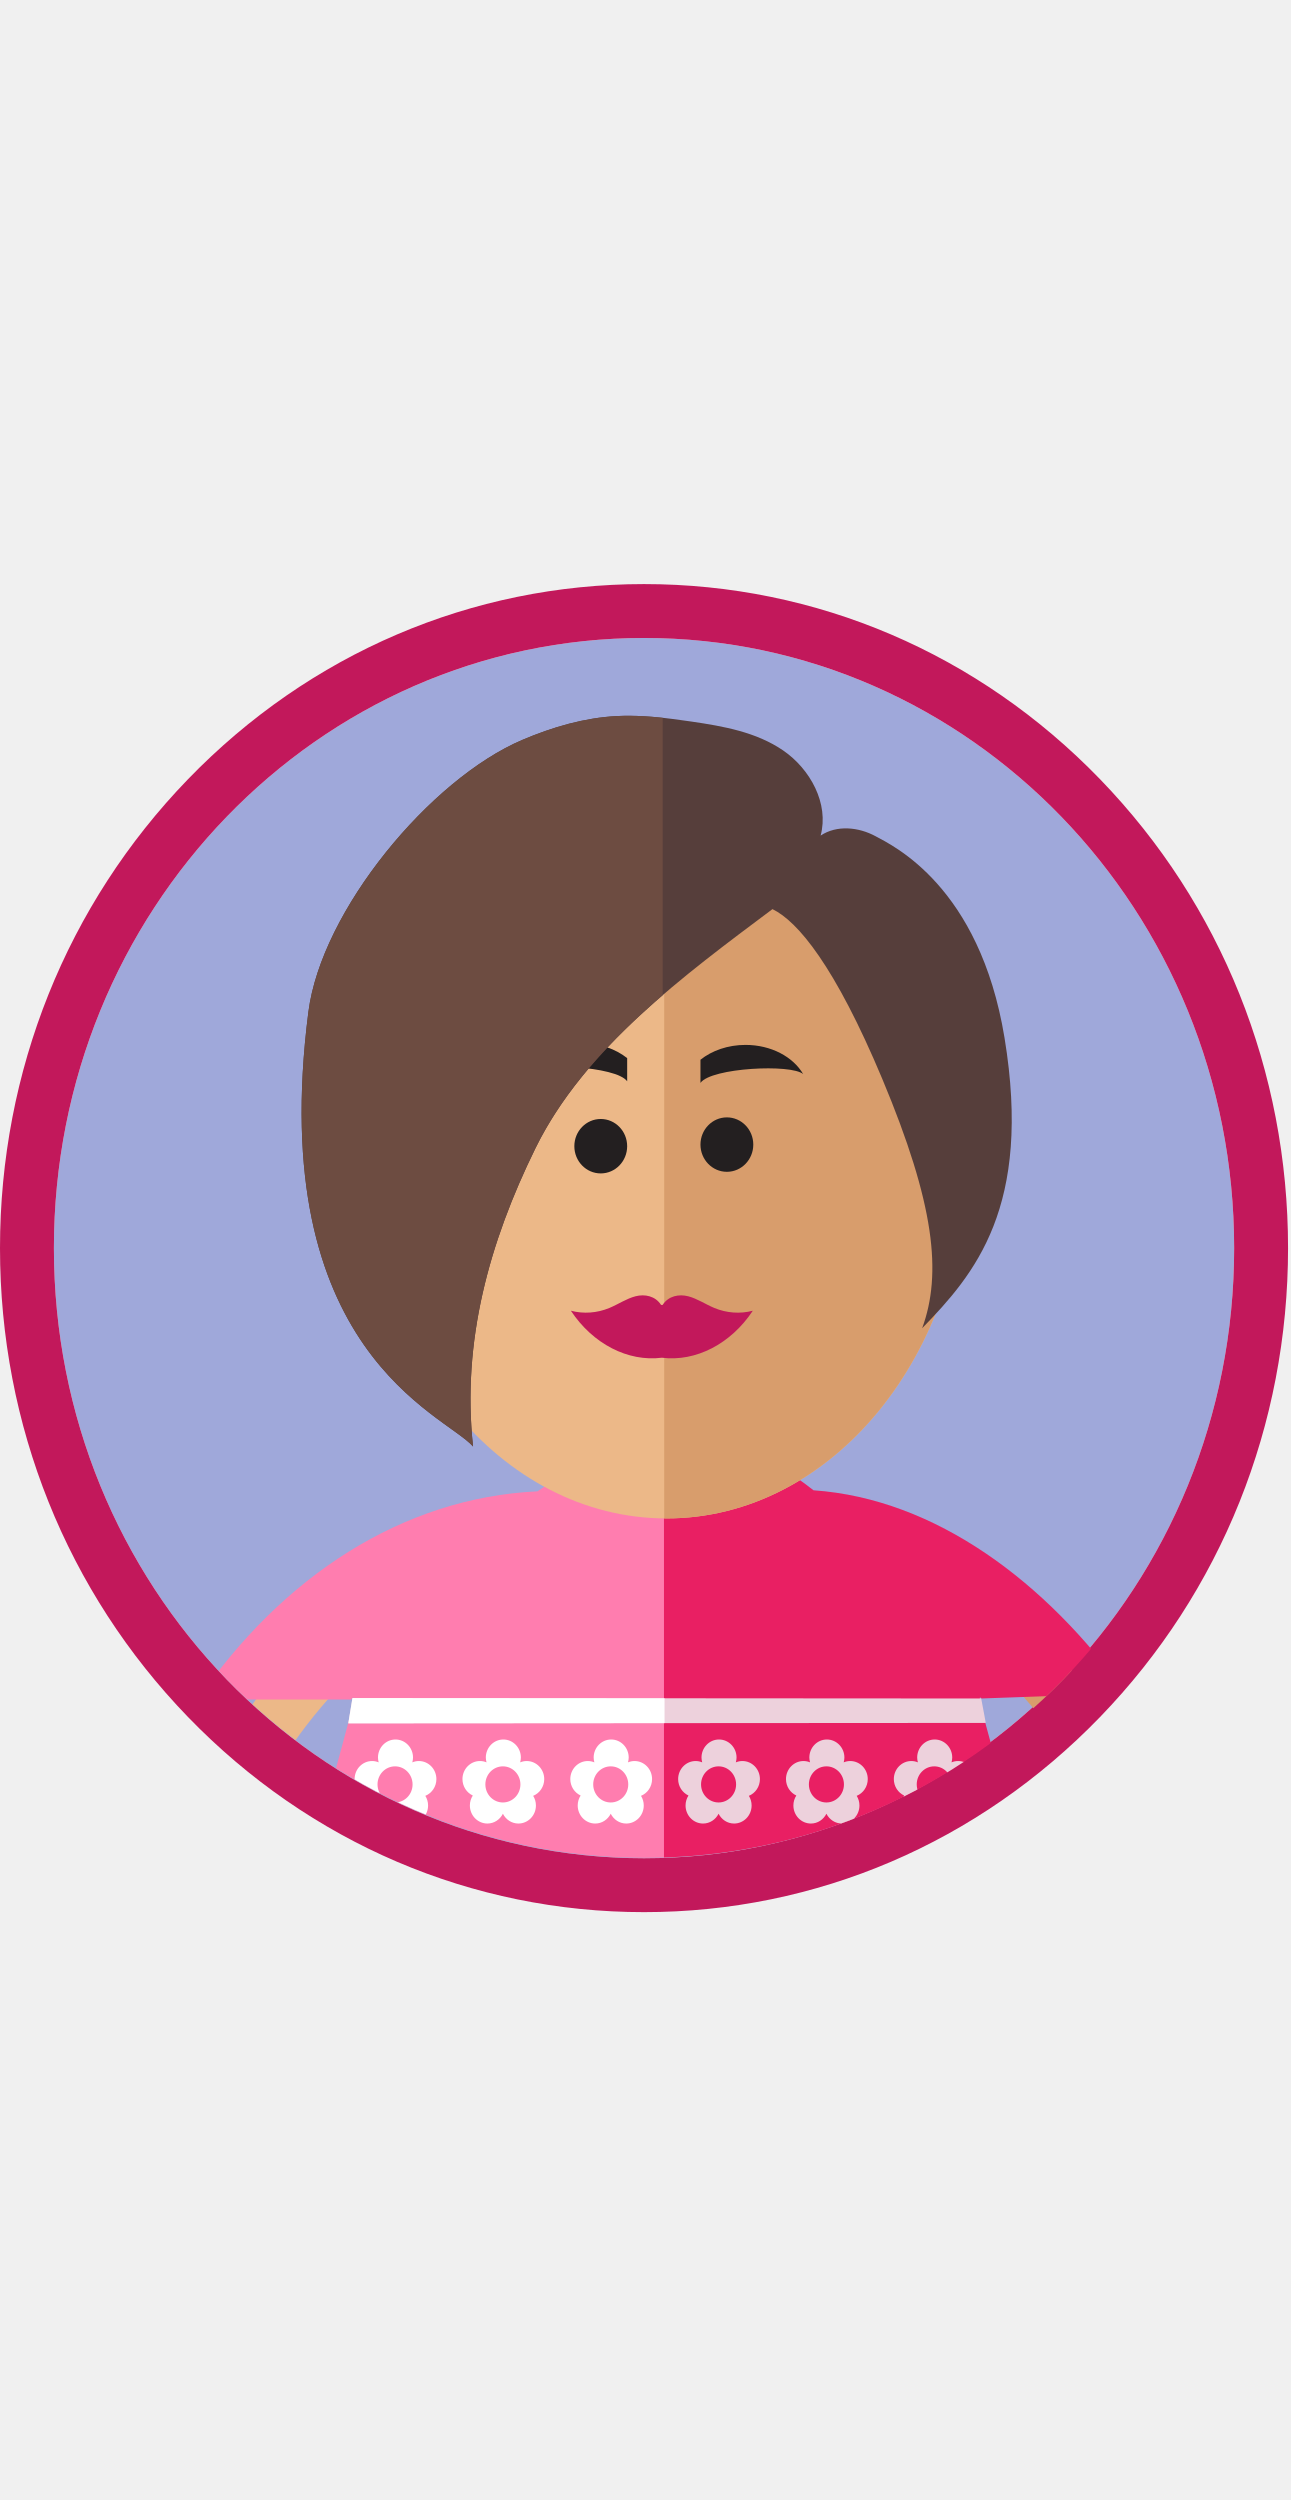
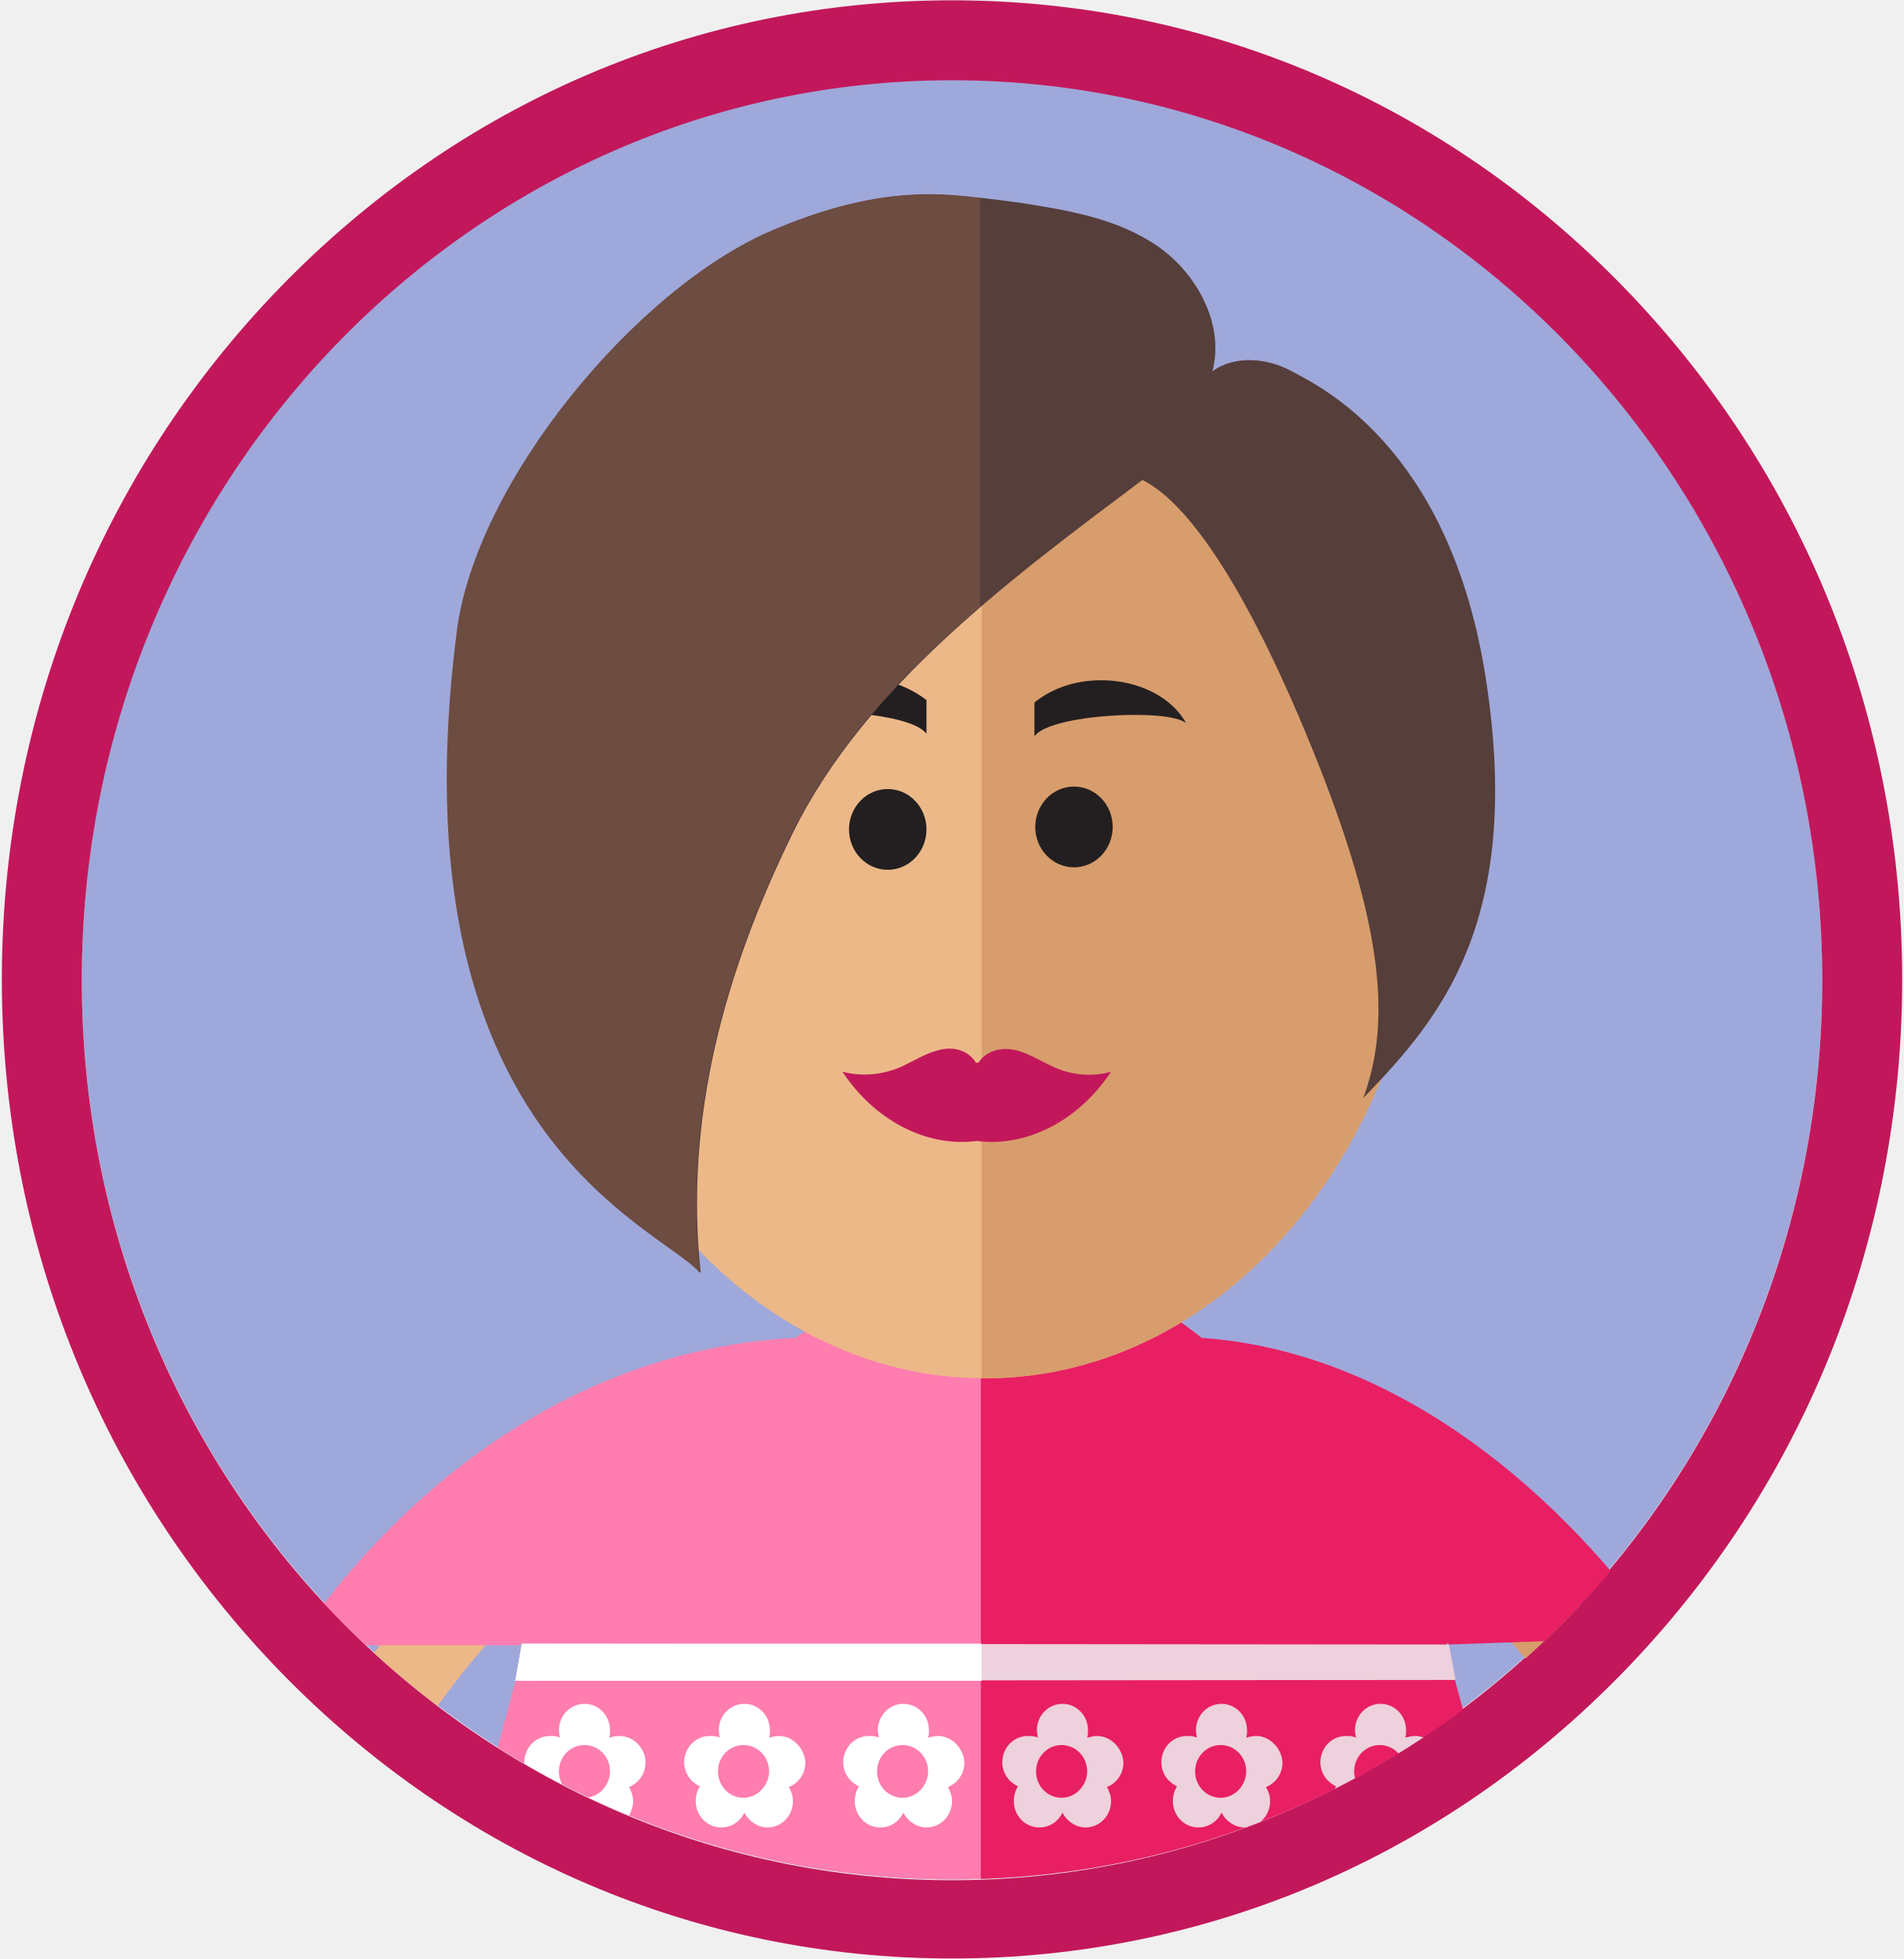
- <svg xmlns="http://www.w3.org/2000/svg" viewBox="10.747 10.359 231.477 238.878" width="231.026" height="447.529">
+ <svg xmlns="http://www.w3.org/2000/svg" xmlns:xlink="http://www.w3.org/1999/xlink" version="1.1" id="Layer_1" x="0px" y="0px" viewBox="0 0 231 237.7" style="enable-background:new 0 0 231 237.7;" xml:space="preserve">
+   <style type="text/css">
+ 	.st0{fill:#9FA8DA;}
+ 	.st1{fill:#C2185B;}
+ 	.st2{clip-path:url(#SVGID_00000116933305047335268740000004570430225709045944_);}
+ 	.st3{fill:#ECB888;}
+ 	.st4{fill:#D89D6C;}
+ 	.st5{fill:#880E4F;}
+ 	.st6{fill:#9C8CD3;}
+ 	.st7{fill:#CEBFF6;}
+ 	.st8{fill:#FF7DAF;}
+ 	.st9{fill:#E91F63;}
+ 	.st10{fill:#FFFFFF;}
+ 	.st11{fill:#EDD1DC;}
+ 	.st12{fill:#231F20;}
+ 	.st13{fill:#563E3B;}
+ 	.st14{fill:#6D4C41;}
+ </style>
  <g transform="matrix(1, 0, 0, 1, -525.5757, -261.4605)">
    <g>
-       <ellipse style="fill:#9FA8DA;" cx="651.836" cy="390.921" rx="105.846" ry="109.434" />
-       <path style="fill:#C2185B;" d="M651.836,271.819c-30.916,0-59.964,12.43-81.793,34.999c-21.745,22.482-33.72,52.35-33.72,84.102 s11.975,61.621,33.72,84.102c21.829,22.569,50.877,34.999,81.793,34.999c30.916,0,59.964-12.43,81.793-34.999 c21.745-22.482,33.72-52.35,33.72-84.102s-11.975-61.621-33.72-84.102C711.8,284.249,682.752,271.819,651.836,271.819z M651.836,500.355c-58.457,0-105.846-48.995-105.846-109.434s47.389-109.434,105.846-109.434 c58.457,0,105.846,48.995,105.846,109.434S710.293,500.355,651.836,500.355z" />
+       <ellipse class="st0" cx="641.1" cy="380.3" rx="105.6" ry="109.2" />
+       <path class="st1" d="M641.1,261.5c-30.9,0-59.8,12.4-81.6,34.9c-21.7,22.4-33.7,52.2-33.7,83.9s12,61.5,33.7,83.9    c21.8,22.5,50.8,34.9,81.6,34.9c30.9,0,59.8-12.4,81.6-34.9c21.7-22.4,33.7-52.2,33.7-83.9s-12-61.5-33.7-83.9    C700.9,273.9,671.9,261.5,641.1,261.5z M641.1,489.6c-58.3,0-105.6-48.9-105.6-109.2s47.3-109.2,105.6-109.2    c58.3,0,105.6,48.9,105.6,109.2S699.4,489.6,641.1,489.6z" />
    </g>
    <g>
-       <defs>
-         <ellipse id="SVGID_00000093863070109728862970000001487533130175168142_" cx="652.027" cy="390.9" rx="106.138" ry="109.378" />
-       </defs>
-       <clipPath id="SVGID_00000017476722967388590110000009236737253237436859_">
-         <ellipse cx="652.027" cy="390.9" rx="106.138" ry="109.378" style="overflow: visible;" />
-       </clipPath>
-       <g style="clip-path:url(#SVGID_00000017476722967388590110000009236737253237436859_);">
-         <g>
+       <g>
+         <defs>
+           <ellipse id="SVGID_1_" cx="641.2" cy="380.3" rx="105.9" ry="109.2" />
+         </defs>
+         <clipPath id="SVGID_00000023981939643951136090000003444464206491754404_">
+           <use xlink:href="#SVGID_1_" style="overflow:visible;" />
+         </clipPath>
+         <g style="clip-path:url(#SVGID_00000023981939643951136090000003444464206491754404_);">
          <g>
-             <path style="fill:#ECB888;" d="M562.374,532.753L562.374,532.753l-0.001,0.021c-0.001,0.026-0.002,0.052-0.003,0.079l0.003,0 v16.025c-1.694,1.974-2.779,4.996-2.779,8.386c0,5.946,3.334,10.767,7.447,10.767c4.113,0,7.447-4.82,7.447-10.767 c0-3.39-1.085-6.412-2.779-8.386v-16.125h-0.112c1.586-49.216,37.658-87.827,82.836-89.642v-11.656 C604.42,433.097,564.463,476.482,562.374,532.753z" />
-             <path style="fill:#D89D6C;" d="M752.688,535.008l0.012,0c-0.003-0.145-0.008-0.289-0.012-0.434v-1.641h-0.052 c-2.149-56.424-42.913-100.214-93.183-101.496v11.63c46.534,1.024,83.35,40.417,83.899,91.193v14.797 c-1.694,1.974-2.779,4.996-2.779,8.386c0,5.946,3.334,10.767,7.447,10.767c4.113,0,7.447-4.82,7.447-10.767 c0-3.39-1.085-6.412-2.779-8.386V535.008z" />
            <g>
+               <path class="st3" d="M551.8,521.9L551.8,521.9L551.8,521.9C551.8,521.9,551.8,522,551.8,521.9L551.8,521.9l0,16.1        c-1.7,2-2.8,5-2.8,8.4c0,5.9,3.3,10.7,7.4,10.7s7.4-4.8,7.4-10.7c0-3.4-1.1-6.4-2.8-8.4v-16.1H561        c1.6-49.1,37.6-87.7,82.7-89.5v-11.6C593.7,422.4,553.9,465.7,551.8,521.9z" />
+               <path class="st4" d="M741.7,524.1L741.7,524.1c0-0.1,0-0.3,0-0.4v-1.6h-0.1c-2.1-56.3-42.8-100-93-101.3v11.6        c46.4,1,83.2,40.3,83.7,91v14.8c-1.7,2-2.8,5-2.8,8.4c0,5.9,3.3,10.7,7.4,10.7c4.1,0,7.4-4.8,7.4-10.7c0-3.4-1.1-6.4-2.8-8.4        L741.7,524.1L741.7,524.1z" />
              <g>
                <g>
-                   <path style="fill:#D89D6C;" d="M619.893,670.79c0.754,14.384,2.032,27.963,3.749,40.38h10.33 c-1.716-12.417-2.995-25.996-3.749-40.38H619.893z" />
-                   <path style="fill:#ECB888;" d="M608.657,670.79c0.754,14.384,2.032,27.963,3.749,40.38h11.235 c-1.716-12.417-2.995-25.996-3.749-40.38H608.657z" />
-                 </g>
-                 <g>
-                   <path style="fill:#880E4F;" d="M621.744,597.9c-1.588,15.904-2.46,33.172-2.46,51.222c0,11.868,0.381,23.392,1.09,34.419 h11.636c-0.709-11.027-1.09-22.551-1.09-34.419c0-18.05,0.871-35.318,2.46-51.222H621.744z" />
-                   <path style="fill:#C2185B;" d="M610.23,597.9c-1.588,15.904-2.459,33.172-2.459,51.222c0,11.868,0.381,23.392,1.09,34.419 h11.514c-0.709-11.027-1.09-22.551-1.09-34.419c0-18.05,0.871-35.318,2.46-51.222H610.23z" />
+                   <g>
+                     <path class="st4" d="M609.2,659.7c0.8,14.4,2,27.9,3.7,40.3h10.3c-1.7-12.4-3-25.9-3.7-40.3H609.2z" />
+                     <path class="st3" d="M598,659.7c0.8,14.4,2,27.9,3.7,40.3h11.2c-1.7-12.4-3-25.9-3.7-40.3H598z" />
+                   </g>
+                   <g>
+                     <path class="st5" d="M611,586.9c-1.6,15.9-2.5,33.1-2.5,51.1c0,11.8,0.4,23.3,1.1,34.4h11.6c-0.7-11-1.1-22.5-1.1-34.4           c0-18,0.9-35.2,2.5-51.1H611z" />
+                     <path class="st1" d="M599.5,586.9c-1.6,15.9-2.5,33.1-2.5,51.1c0,11.8,0.4,23.3,1.1,34.4h11.5c-0.7-11-1.1-22.5-1.1-34.4           c0-18,0.9-35.2,2.5-51.1H599.5z" />
+                   </g>
+                   <g>
+                     <g>
+                       <path class="st6" d="M609,688.6c-9.8,0-17.8,8.7-18.1,19.5h36.2C626.8,697.3,618.8,688.6,609,688.6z" />
+                       <path class="st7" d="M590.9,708.1h17.7v-19.5C599,688.8,591.1,697.4,590.9,708.1z" />
+                     </g>
+                   </g>
                </g>
                <g>
                  <g>
-                     <path style="fill:#9C8CD3;" d="M619.709,699.832c-9.862,0-17.879,8.693-18.121,19.516h36.241 C637.588,708.525,629.571,699.832,619.709,699.832z" />
-                     <path style="fill:#CEBFF6;" d="M601.589,719.347h17.779v-19.511C609.663,700.034,601.827,708.65,601.589,719.347z" />
+                     <path class="st4" d="M677.9,704.6h10.4c1.8-13,3.1-27.3,3.9-42.5h-10.4C681.1,677.3,679.7,691.6,677.9,704.6z" />
+                     <path class="st3" d="M666.8,704.6h11.1c1.8-13,3.1-27.3,3.9-42.5h-11.1C670,677.3,668.6,691.6,666.8,704.6z" />
+                   </g>
+                   <g>
+                     <path class="st5" d="M679.9,587.3c1.6,15.9,2.5,33.1,2.5,51.1c0,11.8-0.4,23.3-1.1,34.4h11.9c0.7-11,1.1-22.5,1.1-34.4           c0-18-0.9-35.3-2.5-51.1H679.9z" />
+                     <path class="st1" d="M668.6,587.3c1.6,15.9,2.5,33.1,2.5,51.1c0,11.8-0.4,23.3-1.1,34.4h11.3c0.7-11,1.1-22.5,1.1-34.4           c0-18-0.9-35.3-2.5-51.1H668.6z" />
+                   </g>
+                   <g>
+                     <g>
+                       <path class="st6" d="M681.9,688.6c-9.8,0-17.8,8.7-18.1,19.5H700C699.7,697.3,691.7,688.6,681.9,688.6z" />
+                       <path class="st7" d="M663.8,708.1h17.7v-19.5C671.9,688.8,664.1,697.4,663.8,708.1z" />
+                     </g>
+                   </g>
+                 </g>
+               </g>
+               <g>
+                 <path class="st8" d="M561.2,461.1h27.5c3.9-5.8-21.7,65.8-21.7,123.4c0,2.4,0,4.9,0.1,7.3h78.1V415.2         c-8.1,0.5-15.8,3.5-23.1,8.6C597.8,425,576.2,439.2,561.2,461.1z" />
+                 <path class="st9" d="M701.4,461l25.9-0.9c-14.2-19.9-34.1-34.8-55.9-36.3c-8.3-6.6-17.3-10.1-26.7-10.1c0,0-0.1,0-0.1,0         v178.3H723c0-2.4,0.1-4.9,0.1-7.4C723.1,527.5,698.4,456.7,701.4,461z" />
+                 <g>
+                   <g>
+                     <path class="st10" d="M580.8,577.7c-0.4,0-0.8,0.1-1.2,0.2c0.1-0.3,0.1-0.6,0.1-0.9c0-1.8-1.4-3.2-3.1-3.2           c-1.7,0-3.1,1.4-3.1,3.2c0,0.3,0.1,0.6,0.1,0.9c-0.4-0.2-0.8-0.2-1.2-0.2c-1.7,0-3.1,1.4-3.1,3.2c0,1.3,0.8,2.4,1.9,2.9           c-0.3,0.5-0.5,1.1-0.5,1.8c0,1.8,1.4,3.2,3.1,3.2c1.2,0,2.3-0.7,2.8-1.8c0.5,1,1.6,1.8,2.8,1.8c1.7,0,3.1-1.4,3.1-3.2           c0-0.6-0.2-1.2-0.5-1.7c1.2-0.5,2-1.6,2-3C584,579.2,582.6,577.7,580.8,577.7z M576.6,585.1c-1.7,0-3.1-1.4-3.1-3.2           s1.4-3.2,3.1-3.2c1.7,0,3.1,1.4,3.1,3.2S578.3,585.1,576.6,585.1z" />
+                     <path class="st10" d="M600.2,577.7c-0.4,0-0.8,0.1-1.2,0.2c0.1-0.3,0.1-0.6,0.1-0.9c0-1.8-1.4-3.2-3.1-3.2           c-1.7,0-3.1,1.4-3.1,3.2c0,0.3,0.1,0.6,0.1,0.9c-0.4-0.2-0.8-0.2-1.2-0.2c-1.7,0-3.1,1.4-3.1,3.2c0,1.3,0.8,2.4,1.9,2.9           c-0.3,0.5-0.5,1.1-0.5,1.8c0,1.8,1.4,3.2,3.1,3.2c1.2,0,2.3-0.7,2.8-1.8c0.5,1,1.6,1.8,2.8,1.8c1.7,0,3.1-1.4,3.1-3.2           c0-0.6-0.2-1.2-0.5-1.7c1.2-0.5,2-1.6,2-3C603.3,579.2,601.9,577.7,600.2,577.7z M595.9,585.1c-1.7,0-3.1-1.4-3.1-3.2           s1.4-3.2,3.1-3.2c1.7,0,3.1,1.4,3.1,3.2S597.6,585.1,595.9,585.1z" />
+                     <path class="st10" d="M619.5,577.7c-0.4,0-0.8,0.1-1.2,0.2c0.1-0.3,0.1-0.6,0.1-0.9c0-1.8-1.4-3.2-3.1-3.2           c-1.7,0-3.1,1.4-3.1,3.2c0,0.3,0.1,0.6,0.1,0.9c-0.4-0.2-0.8-0.2-1.2-0.2c-1.7,0-3.1,1.4-3.1,3.2c0,1.3,0.8,2.4,1.9,2.9           c-0.3,0.5-0.5,1.1-0.5,1.8c0,1.8,1.4,3.2,3.1,3.2c1.2,0,2.3-0.7,2.8-1.8c0.5,1,1.6,1.8,2.8,1.8c1.7,0,3.1-1.4,3.1-3.2           c0-0.6-0.2-1.2-0.5-1.7c1.2-0.5,2-1.6,2-3C622.6,579.2,621.2,577.7,619.5,577.7z M615.2,585.1c-1.7,0-3.1-1.4-3.1-3.2           s1.4-3.2,3.1-3.2c1.7,0,3.1,1.4,3.1,3.2S616.9,585.1,615.2,585.1z" />
+                     <path class="st10" d="M638.8,577.7c-0.4,0-0.8,0.1-1.2,0.2c0.1-0.3,0.1-0.6,0.1-0.9c0-1.8-1.4-3.2-3.1-3.2           c-1.7,0-3.1,1.4-3.1,3.2c0,0.3,0.1,0.6,0.1,0.9c-0.4-0.2-0.8-0.2-1.2-0.2c-1.7,0-3.1,1.4-3.1,3.2c0,1.3,0.8,2.4,1.9,2.9           c-0.3,0.5-0.5,1.1-0.5,1.8c0,1.8,1.4,3.2,3.1,3.2c1.2,0,2.3-0.7,2.8-1.8c0.5,1,1.6,1.8,2.8,1.8c1.7,0,3.1-1.4,3.1-3.2           c0-0.6-0.2-1.2-0.5-1.7c1.2-0.5,2-1.6,2-3C641.9,579.2,640.5,577.7,638.8,577.7z M634.5,585.1c-1.7,0-3.1-1.4-3.1-3.2           s1.4-3.2,3.1-3.2c1.7,0,3.1,1.4,3.1,3.2C637.6,583.7,636.2,585.1,634.5,585.1z" />
+                     <path class="st11" d="M658.1,577.7c-0.4,0-0.8,0.1-1.2,0.2c0.1-0.3,0.1-0.6,0.1-0.9c0-1.8-1.4-3.2-3.1-3.2           c-1.7,0-3.1,1.4-3.1,3.2c0,0.3,0.1,0.6,0.1,0.9c-0.4-0.2-0.8-0.2-1.2-0.2c-1.7,0-3.1,1.4-3.1,3.2c0,1.3,0.8,2.4,1.9,2.9           c-0.3,0.5-0.5,1.1-0.5,1.8c0,1.8,1.4,3.2,3.1,3.2c1.2,0,2.3-0.7,2.8-1.8c0.5,1,1.6,1.8,2.8,1.8c1.7,0,3.1-1.4,3.1-3.2           c0-0.6-0.2-1.2-0.5-1.7c1.2-0.5,2-1.6,2-3C661.2,579.2,659.8,577.7,658.1,577.7z M653.8,585.1c-1.7,0-3.1-1.4-3.1-3.2           s1.4-3.2,3.1-3.2c1.7,0,3.1,1.4,3.1,3.2S655.5,585.1,653.8,585.1z" />
+                     <path class="st11" d="M677.4,577.7c-0.4,0-0.8,0.1-1.2,0.2c0.1-0.3,0.1-0.6,0.1-0.9c0-1.8-1.4-3.2-3.1-3.2           c-1.7,0-3.1,1.4-3.1,3.2c0,0.3,0.1,0.6,0.1,0.9c-0.4-0.2-0.8-0.2-1.2-0.2c-1.7,0-3.1,1.4-3.1,3.2c0,1.3,0.8,2.4,1.9,2.9           c-0.3,0.5-0.5,1.1-0.5,1.8c0,1.8,1.4,3.2,3.1,3.2c1.2,0,2.3-0.7,2.8-1.8c0.5,1,1.6,1.8,2.8,1.8c1.7,0,3.1-1.4,3.1-3.2           c0-0.6-0.2-1.2-0.5-1.7c1.2-0.5,2-1.6,2-3C680.5,579.2,679.1,577.7,677.4,577.7z M673.1,585.1c-1.7,0-3.1-1.4-3.1-3.2           s1.4-3.2,3.1-3.2c1.7,0,3.1,1.4,3.1,3.2S674.8,585.1,673.1,585.1z" />
+                     <path class="st11" d="M696.7,577.7c-0.4,0-0.8,0.1-1.2,0.2c0.1-0.3,0.1-0.6,0.1-0.9c0-1.8-1.4-3.2-3.1-3.2           s-3.1,1.4-3.1,3.2c0,0.3,0.1,0.6,0.1,0.9c-0.4-0.2-0.8-0.2-1.2-0.2c-1.7,0-3.1,1.4-3.1,3.2c0,1.3,0.8,2.4,1.9,2.9           c-0.3,0.5-0.5,1.1-0.5,1.8c0,1.8,1.4,3.2,3.1,3.2c1.2,0,2.3-0.7,2.8-1.8c0.5,1,1.6,1.8,2.8,1.8c1.7,0,3.1-1.4,3.1-3.2           c0-0.6-0.2-1.2-0.5-1.7c1.2-0.5,2-1.6,2-3C699.8,579.2,698.4,577.7,696.7,577.7z M692.4,585.1c-1.7,0-3.1-1.4-3.1-3.2           s1.4-3.2,3.1-3.2c1.7,0,3.1,1.4,3.1,3.2S694.1,585.1,692.4,585.1z" />
+                     <path class="st11" d="M716,577.7c-0.4,0-0.8,0.1-1.2,0.2c0.1-0.3,0.1-0.6,0.1-0.9c0-1.8-1.4-3.2-3.1-3.2           c-1.7,0-3.1,1.4-3.1,3.2c0,0.3,0.1,0.6,0.1,0.9c-0.4-0.2-0.8-0.2-1.2-0.2c-1.7,0-3.1,1.4-3.1,3.2c0,1.3,0.8,2.4,1.9,2.9           c-0.3,0.5-0.5,1.1-0.5,1.8c0,1.8,1.4,3.2,3.1,3.2c1.2,0,2.3-0.7,2.8-1.8c0.5,1,1.6,1.8,2.8,1.8c1.7,0,3.1-1.4,3.1-3.2           c0-0.6-0.2-1.2-0.5-1.7c1.2-0.5,2-1.6,2-3C719.1,579.2,717.7,577.7,716,577.7z M711.7,585.1c-1.7,0-3.1-1.4-3.1-3.2           s1.4-3.2,3.1-3.2s3.1,1.4,3.1,3.2S713.5,585.1,711.7,585.1z" />
+                   </g>
+                   <g>
+                     <g>
+                       <path class="st10" d="M600.7,472.1c-0.4,0-0.8,0.1-1.2,0.2c0.1-0.3,0.1-0.6,0.1-0.9c0-1.8-1.4-3.2-3.1-3.2            c-1.7,0-3.1,1.4-3.1,3.2c0,0.3,0.1,0.6,0.1,0.9c-0.4-0.2-0.8-0.2-1.2-0.2c-1.7,0-3.1,1.4-3.1,3.2c0,1.3,0.8,2.4,1.9,2.9            c-0.3,0.5-0.5,1.1-0.5,1.8c0,1.8,1.4,3.2,3.1,3.2c1.2,0,2.3-0.7,2.8-1.8c0.5,1,1.6,1.8,2.8,1.8c1.7,0,3.1-1.4,3.1-3.2            c0-0.6-0.2-1.2-0.5-1.7c1.2-0.5,2-1.6,2-3C603.9,473.6,602.5,472.1,600.7,472.1z M596.5,479.6c-1.7,0-3.1-1.4-3.1-3.2            c0-1.8,1.4-3.2,3.1-3.2c1.7,0,3.1,1.4,3.1,3.2C599.6,478.1,598.2,479.6,596.5,479.6z" />
+                       <path class="st10" d="M620.1,472.1c-0.4,0-0.8,0.1-1.2,0.2c0.1-0.3,0.1-0.6,0.1-0.9c0-1.8-1.4-3.2-3.1-3.2            c-1.7,0-3.1,1.4-3.1,3.2c0,0.3,0.1,0.6,0.1,0.9c-0.4-0.2-0.8-0.2-1.2-0.2c-1.7,0-3.1,1.4-3.1,3.2c0,1.3,0.8,2.4,1.9,2.9            c-0.3,0.5-0.5,1.1-0.5,1.8c0,1.8,1.4,3.2,3.1,3.2c1.2,0,2.3-0.7,2.8-1.8c0.5,1,1.6,1.8,2.8,1.8c1.7,0,3.1-1.4,3.1-3.2            c0-0.6-0.2-1.2-0.5-1.7c1.2-0.5,2-1.6,2-3C623.2,473.6,621.8,472.1,620.1,472.1z M615.8,479.6c-1.7,0-3.1-1.4-3.1-3.2            c0-1.8,1.4-3.2,3.1-3.2s3.1,1.4,3.1,3.2C618.9,478.1,617.5,479.6,615.8,479.6z" />
+                       <path class="st10" d="M639.4,472.1c-0.4,0-0.8,0.1-1.2,0.2c0.1-0.3,0.1-0.6,0.1-0.9c0-1.8-1.4-3.2-3.1-3.2            c-1.7,0-3.1,1.4-3.1,3.2c0,0.3,0.1,0.6,0.1,0.9c-0.4-0.2-0.8-0.2-1.2-0.2c-1.7,0-3.1,1.4-3.1,3.2c0,1.3,0.8,2.4,1.9,2.9            c-0.3,0.5-0.5,1.1-0.5,1.8c0,1.8,1.4,3.2,3.1,3.2c1.2,0,2.3-0.7,2.8-1.8c0.5,1,1.6,1.8,2.8,1.8c1.7,0,3.1-1.4,3.1-3.2            c0-0.6-0.2-1.2-0.5-1.7c1.2-0.5,2-1.6,2-3C642.5,473.6,641.1,472.1,639.4,472.1z M635.1,479.6c-1.7,0-3.1-1.4-3.1-3.2            c0-1.8,1.4-3.2,3.1-3.2c1.7,0,3.1,1.4,3.1,3.2C638.2,478.1,636.8,479.6,635.1,479.6z" />
+                       <path class="st11" d="M658.7,472.1c-0.4,0-0.8,0.1-1.2,0.2c0.1-0.3,0.1-0.6,0.1-0.9c0-1.8-1.4-3.2-3.1-3.2            c-1.7,0-3.1,1.4-3.1,3.2c0,0.3,0.1,0.6,0.1,0.9c-0.4-0.2-0.8-0.2-1.2-0.2c-1.7,0-3.1,1.4-3.1,3.2c0,1.3,0.8,2.4,1.9,2.9            c-0.3,0.5-0.5,1.1-0.5,1.8c0,1.8,1.4,3.2,3.1,3.2c1.2,0,2.3-0.7,2.8-1.8c0.5,1,1.6,1.8,2.8,1.8c1.7,0,3.1-1.4,3.1-3.2            c0-0.6-0.2-1.2-0.5-1.7c1.2-0.5,2-1.6,2-3C661.8,473.6,660.4,472.1,658.7,472.1z M654.4,479.6c-1.7,0-3.1-1.4-3.1-3.2            c0-1.8,1.4-3.2,3.1-3.2c1.7,0,3.1,1.4,3.1,3.2C657.5,478.1,656.1,479.6,654.4,479.6z" />
+                       <path class="st11" d="M678,472.1c-0.4,0-0.8,0.1-1.2,0.2c0.1-0.3,0.1-0.6,0.1-0.9c0-1.8-1.4-3.2-3.1-3.2            c-1.7,0-3.1,1.4-3.1,3.2c0,0.3,0.1,0.6,0.1,0.9c-0.4-0.2-0.8-0.2-1.2-0.2c-1.7,0-3.1,1.4-3.1,3.2c0,1.3,0.8,2.4,1.9,2.9            c-0.3,0.5-0.5,1.1-0.5,1.8c0,1.8,1.4,3.2,3.1,3.2c1.2,0,2.3-0.7,2.8-1.8c0.5,1,1.6,1.8,2.8,1.8c1.7,0,3.1-1.4,3.1-3.2            c0-0.6-0.2-1.2-0.5-1.7c1.2-0.5,2-1.6,2-3C681.1,473.6,679.7,472.1,678,472.1z M673.7,479.6c-1.7,0-3.1-1.4-3.1-3.2            c0-1.8,1.4-3.2,3.1-3.2c1.7,0,3.1,1.4,3.1,3.2C676.8,478.1,675.4,479.6,673.7,479.6z" />
+                       <path class="st11" d="M697.3,472.1c-0.4,0-0.8,0.1-1.2,0.2c0.1-0.3,0.1-0.6,0.1-0.9c0-1.8-1.4-3.2-3.1-3.2            s-3.1,1.4-3.1,3.2c0,0.3,0.1,0.6,0.1,0.9c-0.4-0.2-0.8-0.2-1.2-0.2c-1.7,0-3.1,1.4-3.1,3.2c0,1.3,0.8,2.4,1.9,2.9            c-0.3,0.5-0.5,1.1-0.5,1.8c0,1.8,1.4,3.2,3.1,3.2c1.2,0,2.3-0.7,2.8-1.8c0.5,1,1.6,1.8,2.8,1.8c1.7,0,3.1-1.4,3.1-3.2            c0-0.6-0.2-1.2-0.5-1.7c1.2-0.5,2-1.6,2-3C700.4,473.6,699,472.1,697.3,472.1z M693,479.6c-1.7,0-3.1-1.4-3.1-3.2            c0-1.8,1.4-3.2,3.1-3.2c1.7,0,3.1,1.4,3.1,3.2C696.1,478.1,694.7,479.6,693,479.6z" />
+                     </g>
+                     <polygon class="st11" points="588.9,460.9 588.1,465.4 702.2,465.3 701.4,461          " />
+                     <polygon class="st10" points="588.1,465.4 644.7,465.4 644.7,460.9 588.9,460.9          " />
                  </g>
                </g>
              </g>
              <g>
                <g>
-                   <path style="fill:#D89D6C;" d="M688.787,715.82h10.449c1.804-13.049,3.124-27.382,3.86-42.582h-10.449 C691.911,688.438,690.591,702.771,688.787,715.82z" />
-                   <path style="fill:#ECB888;" d="M677.671,715.82h11.117c1.804-13.049,3.124-27.382,3.86-42.582H681.53 C680.794,688.439,679.474,702.771,677.671,715.82z" />
-                 </g>
-                 <g>
-                   <path style="fill:#880E4F;" d="M690.726,598.267c1.588,15.904,2.459,33.172,2.459,51.222 c0,11.868-0.381,23.393-1.09,34.419h11.874c0.709-11.027,1.09-22.551,1.09-34.419c0-18.05-0.871-35.319-2.459-51.222 H690.726z" />
-                   <path style="fill:#C2185B;" d="M679.449,598.267c1.588,15.904,2.46,33.172,2.46,51.222c0,11.868-0.381,23.393-1.09,34.419 h11.276c0.71-11.027,1.09-22.551,1.09-34.419c0-18.05-0.871-35.319-2.459-51.222H679.449z" />
+                   <ellipse class="st3" cx="645.1" cy="363.2" rx="53.7" ry="65.5" />
+                   <path class="st4" d="M645.1,297.7c-0.1,0-0.3,0-0.4,0v131c0.1,0,0.3,0,0.4,0c29.6,0,53.7-29.3,53.7-65.5          C698.7,327,674.7,297.7,645.1,297.7z" />
                </g>
                <g>
                  <g>
-                     <path style="fill:#9C8CD3;" d="M692.765,699.832c-9.862,0-17.879,8.693-18.121,19.516h36.241 C710.644,708.525,702.627,699.832,692.765,699.832z" />
-                     <path style="fill:#CEBFF6;" d="M674.644,719.347h17.779v-19.511C682.718,700.034,674.883,708.65,674.644,719.347z" />
+                     <path class="st12" d="M655.9,356.9c-2.6,0-4.7,2.2-4.7,4.9c0,2.7,2.1,4.9,4.7,4.9c2.6,0,4.7-2.2,4.7-4.9           C660.6,359.1,658.5,356.9,655.9,356.9z" />
+                     <path class="st12" d="M659.2,344c-3.2,0-6,1-8.1,2.7v4.1c1.9-2.7,16.3-3.4,18.4-1.6C667.8,346.1,663.8,344,659.2,344z" />
                  </g>
+                   <g>
+                     <path class="st12" d="M633.3,357.2c-2.6,0-4.7,2.2-4.7,4.9s2.1,4.9,4.7,4.9c2.6,0,4.7-2.2,4.7-4.9           C638,359.4,635.9,357.2,633.3,357.2z" />
+                     <path class="st12" d="M619.6,348.9c2.1-1.8,16.4-1.2,18.4,1.6v-4.1c-2.1-1.6-4.9-2.7-8.1-2.7           C625.4,343.7,621.4,345.8,619.6,348.9z" />
+                   </g>
+                   <path class="st1" d="M653.6,391c-1.6-0.7-3.1-1.7-4.7-2.1c-1.6-0.4-3.5-0.1-4.6,1.5h-0.3c-1-1.6-2.9-2-4.6-1.5          c-1.6,0.4-3.1,1.4-4.7,2.1c-2.2,0.9-4.6,1.1-6.9,0.5c3.9,5.9,10.2,9.2,16.3,8.4c6.1,0.8,12.4-2.5,16.3-8.4          C658.3,392.1,655.9,392,653.6,391z" />
                </g>
+                 <path class="st13" d="M682.5,306.6c-3-1.7-7-2.1-9.8-0.1c1.5-5.7-1.9-11.9-6.7-15.2c-4.8-3.3-10.7-4.3-16.4-5.2         c-4.4-0.6-8.9-1.2-13.3-1c-5.8,0.3-11.5,2-16.9,4.3c-16.5,7-36,30.5-38.3,48.7c-7.8,60.9,24.4,72,29.5,77.8         c-2-18.8,2.9-36.5,11.2-53.4c8.8-17.9,26.7-31,42.4-42.8c4.5,2.2,11.2,10.1,19.7,30.4c9.4,22.5,10.7,34.9,7.1,44.6         c9.4-9.7,19.7-21.7,14.7-52C701.1,315.5,685.6,308.3,682.5,306.6z" />
+                 <path class="st14" d="M636.2,285.1c-5.8,0.3-11.5,2-16.9,4.3c-16.5,7-36,30.5-38.3,48.7c-7.8,60.9,24.4,72,29.5,77.8         c-2-18.8,2.9-36.5,11.2-53.4c5.2-10.6,13.6-19.5,22.8-27.4v-49.6C641.7,285.1,638.9,284.9,636.2,285.1z" />
              </g>
-             </g>
-             <g>
-               <path style="fill:#FF7DAF;" d="M571.808,471.885h27.509c3.883-5.793-21.73,65.913-21.73,123.6 c0,2.45,0.026,4.887,0.075,7.312h78.216v-176.91c-8.073,0.517-15.847,3.522-23.156,8.659 C608.53,435.666,586.887,449.862,571.808,471.885z" />
-               <path style="fill:#E91F63;" d="M712.314,471.7l25.956-0.922c-14.237-19.917-34.141-34.904-56.032-36.42 c-8.336-6.576-17.327-10.164-26.703-10.164c-0.041,0-0.081,0.002-0.122,0.002v178.602h78.552 c0.047-2.447,0.073-4.906,0.073-7.378C734.037,538.382,709.303,467.397,712.314,471.7z" />
-               <g>
-                 <g>
-                   <path style="fill:#FFFFFF;" d="M591.511,588.679c-0.416,0-0.811,0.088-1.174,0.239c0.074-0.276,0.127-0.561,0.127-0.862 c0-1.789-1.407-3.239-3.143-3.239c-1.736,0-3.143,1.45-3.143,3.239c0,0.301,0.053,0.586,0.127,0.862 c-0.363-0.151-0.759-0.239-1.174-0.239c-1.736,0-3.143,1.45-3.143,3.239c0,1.314,0.762,2.44,1.854,2.948 c-0.33,0.512-0.524,1.125-0.524,1.786c0,1.789,1.407,3.239,3.143,3.239c1.215,0,2.258-0.718,2.781-1.759 c0.523,1.04,1.565,1.759,2.781,1.759c1.736,0,3.143-1.45,3.143-3.239c0-0.638-0.185-1.228-0.494-1.729 c1.161-0.476,1.985-1.639,1.985-3.005C594.654,590.129,593.247,588.679,591.511,588.679z M587.24,596.112 c-1.736,0-3.143-1.45-3.143-3.239c0-1.789,1.407-3.239,3.143-3.239s3.143,1.45,3.143,3.239 C590.383,594.662,588.975,596.112,587.24,596.112z" />
-                   <path style="fill:#FFFFFF;" d="M610.854,588.679c-0.416,0-0.811,0.088-1.175,0.239c0.074-0.276,0.127-0.561,0.127-0.862 c0-1.789-1.407-3.239-3.143-3.239c-1.736,0-3.143,1.45-3.143,3.239c0,0.301,0.052,0.586,0.127,0.862 c-0.363-0.151-0.759-0.239-1.175-0.239c-1.736,0-3.143,1.45-3.143,3.239c0,1.314,0.763,2.44,1.854,2.948 c-0.33,0.512-0.524,1.125-0.524,1.786c0,1.789,1.407,3.239,3.143,3.239c1.215,0,2.258-0.718,2.781-1.759 c0.523,1.04,1.565,1.759,2.78,1.759c1.736,0,3.143-1.45,3.143-3.239c0-0.638-0.185-1.228-0.493-1.729 c1.161-0.476,1.984-1.639,1.984-3.005C613.997,590.129,612.59,588.679,610.854,588.679z M606.582,596.112 c-1.736,0-3.143-1.45-3.143-3.239c0-1.789,1.407-3.239,3.143-3.239c1.736,0,3.143,1.45,3.143,3.239 C609.725,594.662,608.318,596.112,606.582,596.112z" />
-                   <path style="fill:#FFFFFF;" d="M630.196,588.679c-0.416,0-0.811,0.088-1.175,0.239c0.074-0.276,0.127-0.561,0.127-0.862 c0-1.789-1.407-3.239-3.143-3.239c-1.736,0-3.143,1.45-3.143,3.239c0,0.301,0.052,0.586,0.127,0.862 c-0.363-0.151-0.758-0.239-1.175-0.239c-1.736,0-3.143,1.45-3.143,3.239c0,1.314,0.763,2.44,1.854,2.948 c-0.33,0.512-0.524,1.125-0.524,1.786c0,1.789,1.407,3.239,3.143,3.239c1.215,0,2.257-0.718,2.78-1.759 c0.523,1.04,1.565,1.759,2.781,1.759c1.736,0,3.143-1.45,3.143-3.239c0-0.638-0.185-1.228-0.493-1.729 c1.161-0.476,1.984-1.639,1.984-3.005C633.34,590.129,631.932,588.679,630.196,588.679z M625.925,596.112 c-1.736,0-3.143-1.45-3.143-3.239c0-1.789,1.407-3.239,3.143-3.239c1.736,0,3.143,1.45,3.143,3.239 C629.068,594.662,627.661,596.112,625.925,596.112z" />
-                   <path style="fill:#FFFFFF;" d="M649.539,588.679c-0.416,0-0.811,0.088-1.175,0.239c0.074-0.276,0.127-0.561,0.127-0.862 c0-1.789-1.407-3.239-3.143-3.239c-1.736,0-3.143,1.45-3.143,3.239c0,0.301,0.053,0.586,0.127,0.862 c-0.363-0.151-0.759-0.239-1.175-0.239c-1.736,0-3.143,1.45-3.143,3.239c0,1.314,0.763,2.44,1.854,2.948 c-0.33,0.512-0.524,1.125-0.524,1.786c0,1.789,1.407,3.239,3.143,3.239c1.215,0,2.258-0.718,2.78-1.759 c0.523,1.04,1.565,1.759,2.781,1.759c1.736,0,3.143-1.45,3.143-3.239c0-0.638-0.185-1.228-0.494-1.729 c1.161-0.476,1.985-1.639,1.985-3.005C652.682,590.129,651.275,588.679,649.539,588.679z M645.267,596.112 c-1.736,0-3.143-1.45-3.143-3.239c0-1.789,1.407-3.239,3.143-3.239c1.736,0,3.143,1.45,3.143,3.239 C648.411,594.662,647.003,596.112,645.267,596.112z" />
-                   <path style="fill:#EDD1DC;" d="M668.882,588.679c-0.416,0-0.811,0.088-1.175,0.239c0.074-0.276,0.127-0.561,0.127-0.862 c0-1.789-1.407-3.239-3.143-3.239s-3.143,1.45-3.143,3.239c0,0.301,0.052,0.586,0.127,0.862 c-0.363-0.151-0.759-0.239-1.175-0.239c-1.736,0-3.143,1.45-3.143,3.239c0,1.314,0.763,2.44,1.854,2.948 c-0.33,0.512-0.524,1.125-0.524,1.786c0,1.789,1.407,3.239,3.143,3.239c1.215,0,2.257-0.718,2.78-1.759 c0.523,1.04,1.565,1.759,2.781,1.759c1.736,0,3.143-1.45,3.143-3.239c0-0.638-0.185-1.228-0.493-1.729 c1.161-0.476,1.984-1.639,1.984-3.005C672.025,590.129,670.618,588.679,668.882,588.679z M664.61,596.112 c-1.736,0-3.143-1.45-3.143-3.239c0-1.789,1.407-3.239,3.143-3.239c1.736,0,3.143,1.45,3.143,3.239 C667.753,594.662,666.346,596.112,664.61,596.112z" />
-                   <path style="fill:#EDD1DC;" d="M688.224,588.679c-0.416,0-0.811,0.088-1.175,0.239c0.074-0.276,0.127-0.561,0.127-0.862 c0-1.789-1.407-3.239-3.143-3.239s-3.143,1.45-3.143,3.239c0,0.301,0.053,0.586,0.127,0.862 c-0.363-0.151-0.758-0.239-1.174-0.239c-1.736,0-3.143,1.45-3.143,3.239c0,1.314,0.762,2.44,1.854,2.948 c-0.33,0.512-0.524,1.125-0.524,1.786c0,1.789,1.407,3.239,3.143,3.239c1.215,0,2.258-0.718,2.781-1.759 c0.523,1.04,1.565,1.759,2.781,1.759c1.736,0,3.143-1.45,3.143-3.239c0-0.638-0.185-1.228-0.494-1.729 c1.161-0.476,1.984-1.639,1.984-3.005C691.368,590.129,689.96,588.679,688.224,588.679z M683.953,596.112 c-1.736,0-3.143-1.45-3.143-3.239c0-1.789,1.407-3.239,3.143-3.239c1.736,0,3.143,1.45,3.143,3.239 C687.096,594.662,685.689,596.112,683.953,596.112z" />
-                   <path style="fill:#EDD1DC;" d="M707.567,588.679c-0.416,0-0.811,0.088-1.174,0.239c0.074-0.276,0.127-0.561,0.127-0.862 c0-1.789-1.407-3.239-3.143-3.239c-1.736,0-3.143,1.45-3.143,3.239c0,0.301,0.053,0.586,0.127,0.862 c-0.363-0.151-0.759-0.239-1.174-0.239c-1.736,0-3.143,1.45-3.143,3.239c0,1.314,0.763,2.44,1.854,2.948 c-0.33,0.512-0.524,1.125-0.524,1.786c0,1.789,1.407,3.239,3.143,3.239c1.215,0,2.258-0.718,2.781-1.759 c0.523,1.04,1.565,1.759,2.781,1.759c1.736,0,3.143-1.45,3.143-3.239c0-0.638-0.185-1.228-0.494-1.729 c1.161-0.476,1.984-1.639,1.984-3.005C710.71,590.129,709.303,588.679,707.567,588.679z M703.296,596.112 c-1.736,0-3.143-1.45-3.143-3.239c0-1.789,1.407-3.239,3.143-3.239s3.143,1.45,3.143,3.239 C706.439,594.662,705.031,596.112,703.296,596.112z" />
-                   <path style="fill:#EDD1DC;" d="M726.91,588.679c-0.416,0-0.811,0.088-1.174,0.239c0.074-0.276,0.127-0.561,0.127-0.862 c0-1.789-1.407-3.239-3.143-3.239s-3.143,1.45-3.143,3.239c0,0.301,0.052,0.586,0.127,0.862 c-0.363-0.151-0.759-0.239-1.175-0.239c-1.736,0-3.143,1.45-3.143,3.239c0,1.314,0.763,2.44,1.854,2.948 c-0.33,0.512-0.524,1.125-0.524,1.786c0,1.789,1.407,3.239,3.143,3.239c1.215,0,2.258-0.718,2.781-1.759 c0.523,1.04,1.565,1.759,2.78,1.759c1.736,0,3.143-1.45,3.143-3.239c0-0.638-0.185-1.228-0.494-1.729 c1.161-0.476,1.984-1.639,1.984-3.005C730.053,590.129,728.646,588.679,726.91,588.679z M722.638,596.112 c-1.736,0-3.143-1.45-3.143-3.239c0-1.789,1.407-3.239,3.143-3.239c1.736,0,3.143,1.45,3.143,3.239 C725.781,594.662,724.374,596.112,722.638,596.112z" />
-                 </g>
-                 <g>
-                   <g>
-                     <path style="fill:#FFFFFF;" d="M611.45,482.917c-0.416,0-0.811,0.088-1.175,0.239c0.074-0.276,0.127-0.561,0.127-0.862 c0-1.789-1.407-3.239-3.143-3.239c-1.736,0-3.143,1.45-3.143,3.239c0,0.301,0.053,0.586,0.127,0.862 c-0.363-0.151-0.759-0.239-1.174-0.239c-1.736,0-3.143,1.45-3.143,3.239c0,1.314,0.762,2.44,1.854,2.948 c-0.33,0.512-0.524,1.126-0.524,1.786c0,1.789,1.407,3.239,3.143,3.239c1.215,0,2.258-0.719,2.781-1.759 c0.523,1.04,1.565,1.759,2.781,1.759c1.736,0,3.143-1.45,3.143-3.239c0-0.638-0.185-1.228-0.494-1.729 c1.161-0.476,1.985-1.639,1.985-3.005C614.594,484.367,613.186,482.917,611.45,482.917z M607.179,490.35 c-1.736,0-3.143-1.45-3.143-3.239c0-1.789,1.407-3.239,3.143-3.239s3.143,1.45,3.143,3.239 C610.322,488.9,608.915,490.35,607.179,490.35z" />
-                     <path style="fill:#FFFFFF;" d="M630.793,482.917c-0.416,0-0.811,0.088-1.174,0.239c0.074-0.276,0.127-0.561,0.127-0.862 c0-1.789-1.407-3.239-3.143-3.239s-3.143,1.45-3.143,3.239c0,0.301,0.053,0.586,0.127,0.862 c-0.363-0.151-0.759-0.239-1.174-0.239c-1.736,0-3.143,1.45-3.143,3.239c0,1.314,0.763,2.44,1.854,2.948 c-0.33,0.512-0.524,1.126-0.524,1.786c0,1.789,1.407,3.239,3.143,3.239c1.215,0,2.258-0.719,2.781-1.759 c0.523,1.04,1.565,1.759,2.78,1.759c1.736,0,3.143-1.45,3.143-3.239c0-0.638-0.185-1.228-0.493-1.729 c1.161-0.476,1.984-1.639,1.984-3.005C633.936,484.367,632.529,482.917,630.793,482.917z M626.522,490.35 c-1.736,0-3.143-1.45-3.143-3.239c0-1.789,1.407-3.239,3.143-3.239c1.736,0,3.143,1.45,3.143,3.239 C629.665,488.9,628.258,490.35,626.522,490.35z" />
-                     <path style="fill:#FFFFFF;" d="M650.136,482.917c-0.416,0-0.811,0.088-1.175,0.239c0.074-0.276,0.127-0.561,0.127-0.862 c0-1.789-1.407-3.239-3.143-3.239c-1.736,0-3.143,1.45-3.143,3.239c0,0.301,0.053,0.586,0.127,0.862 c-0.363-0.151-0.759-0.239-1.175-0.239c-1.736,0-3.143,1.45-3.143,3.239c0,1.314,0.763,2.44,1.854,2.948 c-0.33,0.512-0.524,1.126-0.524,1.786c0,1.789,1.407,3.239,3.143,3.239c1.215,0,2.258-0.719,2.781-1.759 c0.523,1.04,1.565,1.759,2.78,1.759c1.736,0,3.143-1.45,3.143-3.239c0-0.638-0.185-1.228-0.493-1.729 c1.161-0.476,1.984-1.639,1.984-3.005C653.279,484.367,651.872,482.917,650.136,482.917z M645.864,490.35 c-1.736,0-3.143-1.45-3.143-3.239c0-1.789,1.407-3.239,3.143-3.239c1.736,0,3.143,1.45,3.143,3.239 C649.007,488.9,647.6,490.35,645.864,490.35z" />
-                     <path style="fill:#EDD1DC;" d="M669.478,482.917c-0.416,0-0.811,0.088-1.174,0.239c0.074-0.276,0.127-0.561,0.127-0.862 c0-1.789-1.407-3.239-3.143-3.239s-3.143,1.45-3.143,3.239c0,0.301,0.053,0.586,0.127,0.862 c-0.363-0.151-0.759-0.239-1.174-0.239c-1.736,0-3.143,1.45-3.143,3.239c0,1.314,0.763,2.44,1.854,2.948 c-0.33,0.512-0.524,1.126-0.524,1.786c0,1.789,1.407,3.239,3.143,3.239c1.215,0,2.258-0.719,2.781-1.759 c0.523,1.04,1.565,1.759,2.78,1.759c1.736,0,3.143-1.45,3.143-3.239c0-0.638-0.185-1.228-0.493-1.729 c1.161-0.476,1.984-1.639,1.984-3.005C672.622,484.367,671.214,482.917,669.478,482.917z M665.207,490.35 c-1.736,0-3.143-1.45-3.143-3.239c0-1.789,1.407-3.239,3.143-3.239s3.143,1.45,3.143,3.239 C668.35,488.9,666.943,490.35,665.207,490.35z" />
-                     <path style="fill:#EDD1DC;" d="M688.821,482.917c-0.416,0-0.811,0.088-1.174,0.239c0.074-0.276,0.127-0.561,0.127-0.862 c0-1.789-1.407-3.239-3.143-3.239s-3.143,1.45-3.143,3.239c0,0.301,0.052,0.586,0.127,0.862 c-0.363-0.151-0.759-0.239-1.175-0.239c-1.736,0-3.143,1.45-3.143,3.239c0,1.314,0.763,2.44,1.854,2.948 c-0.33,0.512-0.524,1.126-0.524,1.786c0,1.789,1.407,3.239,3.143,3.239c1.215,0,2.258-0.719,2.78-1.759 c0.523,1.04,1.565,1.759,2.781,1.759c1.736,0,3.143-1.45,3.143-3.239c0-0.638-0.185-1.228-0.493-1.729 c1.161-0.476,1.984-1.639,1.984-3.005C691.964,484.367,690.557,482.917,688.821,482.917z M684.55,490.35 c-1.736,0-3.143-1.45-3.143-3.239c0-1.789,1.407-3.239,3.143-3.239c1.736,0,3.143,1.45,3.143,3.239 C687.693,488.9,686.285,490.35,684.55,490.35z" />
-                     <path style="fill:#EDD1DC;" d="M708.164,482.917c-0.416,0-0.811,0.088-1.175,0.239c0.074-0.276,0.127-0.561,0.127-0.862 c0-1.789-1.407-3.239-3.143-3.239s-3.143,1.45-3.143,3.239c0,0.301,0.052,0.586,0.127,0.862 c-0.363-0.151-0.758-0.239-1.174-0.239c-1.736,0-3.143,1.45-3.143,3.239c0,1.314,0.763,2.44,1.854,2.948 c-0.33,0.512-0.524,1.126-0.524,1.786c0,1.789,1.407,3.239,3.143,3.239c1.215,0,2.258-0.719,2.781-1.759 c0.523,1.04,1.565,1.759,2.781,1.759c1.736,0,3.143-1.45,3.143-3.239c0-0.638-0.185-1.228-0.493-1.729 c1.161-0.476,1.984-1.639,1.984-3.005C711.307,484.367,709.9,482.917,708.164,482.917z M703.892,490.35 c-1.736,0-3.143-1.45-3.143-3.239c0-1.789,1.407-3.239,3.143-3.239c1.736,0,3.143,1.45,3.143,3.239 C707.035,488.9,705.628,490.35,703.892,490.35z" />
-                   </g>
-                   <polygon style="fill:#EDD1DC;" points="599.54,471.623 598.794,476.158 713.134,476.081 712.314,471.7 &#09;&#09;&#09;&#09;&#09;&#09;&#09;&#09;&#09;&#09;" />
-                   <polygon style="fill:#FFFFFF;" points="598.794,476.158 655.517,476.12 655.517,471.661 599.54,471.623 &#09;&#09;&#09;&#09;&#09;&#09;&#09;&#09;&#09;&#09;" />
-                 </g>
-               </g>
-             </g>
-             <g>
-               <g>
-                 <ellipse style="fill:#ECB888;" cx="655.859" cy="373.762" rx="53.775" ry="65.642" />
-                 <path style="fill:#D89D6C;" d="M655.859,308.12c-0.136,0-0.27,0.005-0.405,0.006v131.271 c0.135,0.001,0.27,0.006,0.405,0.006c29.699,0,53.775-29.389,53.775-65.642C709.634,337.509,685.558,308.12,655.859,308.12 z" />
-               </g>
-               <g>
-                 <g>
-                   <path style="fill:#231F20;" d="M666.696,367.471c-2.616,0-4.737,2.186-4.737,4.882c0,2.696,2.121,4.882,4.737,4.882 c2.616,0,4.737-2.186,4.737-4.882C671.434,369.657,669.313,367.471,666.696,367.471z" />
-                   <path style="fill:#231F20;" d="M670.041,354.473c-3.162,0-6.022,1.018-8.082,2.66v4.155 c1.943-2.737,16.341-3.423,18.423-1.576C678.591,356.621,674.636,354.473,670.041,354.473z" />
-                 </g>
-                 <g>
-                   <path style="fill:#231F20;" d="M644.074,367.759c-2.616,0-4.737,2.186-4.737,4.882c0,2.696,2.121,4.882,4.737,4.882 c2.616,0,4.737-2.186,4.737-4.882C648.812,369.945,646.691,367.759,644.074,367.759z" />
-                   <path style="fill:#231F20;" d="M630.389,359.422c2.082-1.847,16.479-1.16,18.423,1.576v-4.155 c-2.06-1.642-4.92-2.66-8.082-2.66C636.135,354.184,632.18,356.333,630.389,359.422z" />
-                 </g>
-                 <path style="fill:#C2185B;" d="M664.445,401.655c-1.579-0.655-3.066-1.68-4.694-2.098 c-1.627-0.418-3.526-0.083-4.578,1.552h-0.28c-1.052-1.635-2.95-1.971-4.578-1.552c-1.627,0.418-3.115,1.444-4.694,2.098 c-2.217,0.919-4.621,1.092-6.905,0.496c3.931,5.951,10.241,9.197,16.316,8.429c6.076,0.768,12.385-2.478,16.316-8.429 C669.067,402.747,666.662,402.575,664.445,401.655z" />
-               </g>
-               <path style="fill:#563E3B;" d="M693.377,317.051c-3.051-1.659-6.972-2.056-9.867-0.122 c1.547-5.752-1.887-11.948-6.707-15.259c-4.82-3.31-10.736-4.355-16.471-5.193c-4.426-0.647-8.89-1.217-13.354-0.987 c-5.844,0.301-11.56,1.973-16.968,4.275c-16.505,7.026-36.036,30.557-38.376,48.801 c-7.826,61.01,24.491,72.141,29.536,77.938c-2.031-18.843,2.884-36.579,11.188-53.496 c8.795-17.917,26.756-31.081,42.514-42.889c4.534,2.196,11.188,10.146,19.691,30.437 c9.431,22.507,10.737,34.939,7.16,44.734c9.398-9.685,19.765-21.731,14.768-52.113 C712.016,325.969,696.428,318.71,693.377,317.051z" />
-               <path style="fill:#6D4C41;" d="M646.978,295.491c-5.844,0.301-11.56,1.973-16.968,4.275 c-16.505,7.026-36.036,30.557-38.376,48.801c-7.826,61.01,24.491,72.141,29.536,77.938 c-2.031-18.843,2.884-36.579,11.188-53.496c5.193-10.578,13.581-19.499,22.823-27.462v-49.742 C652.453,295.511,649.715,295.349,646.978,295.491z" />
            </g>
          </g>
        </g>
      </g>
    </g>
  </g>
</svg>
